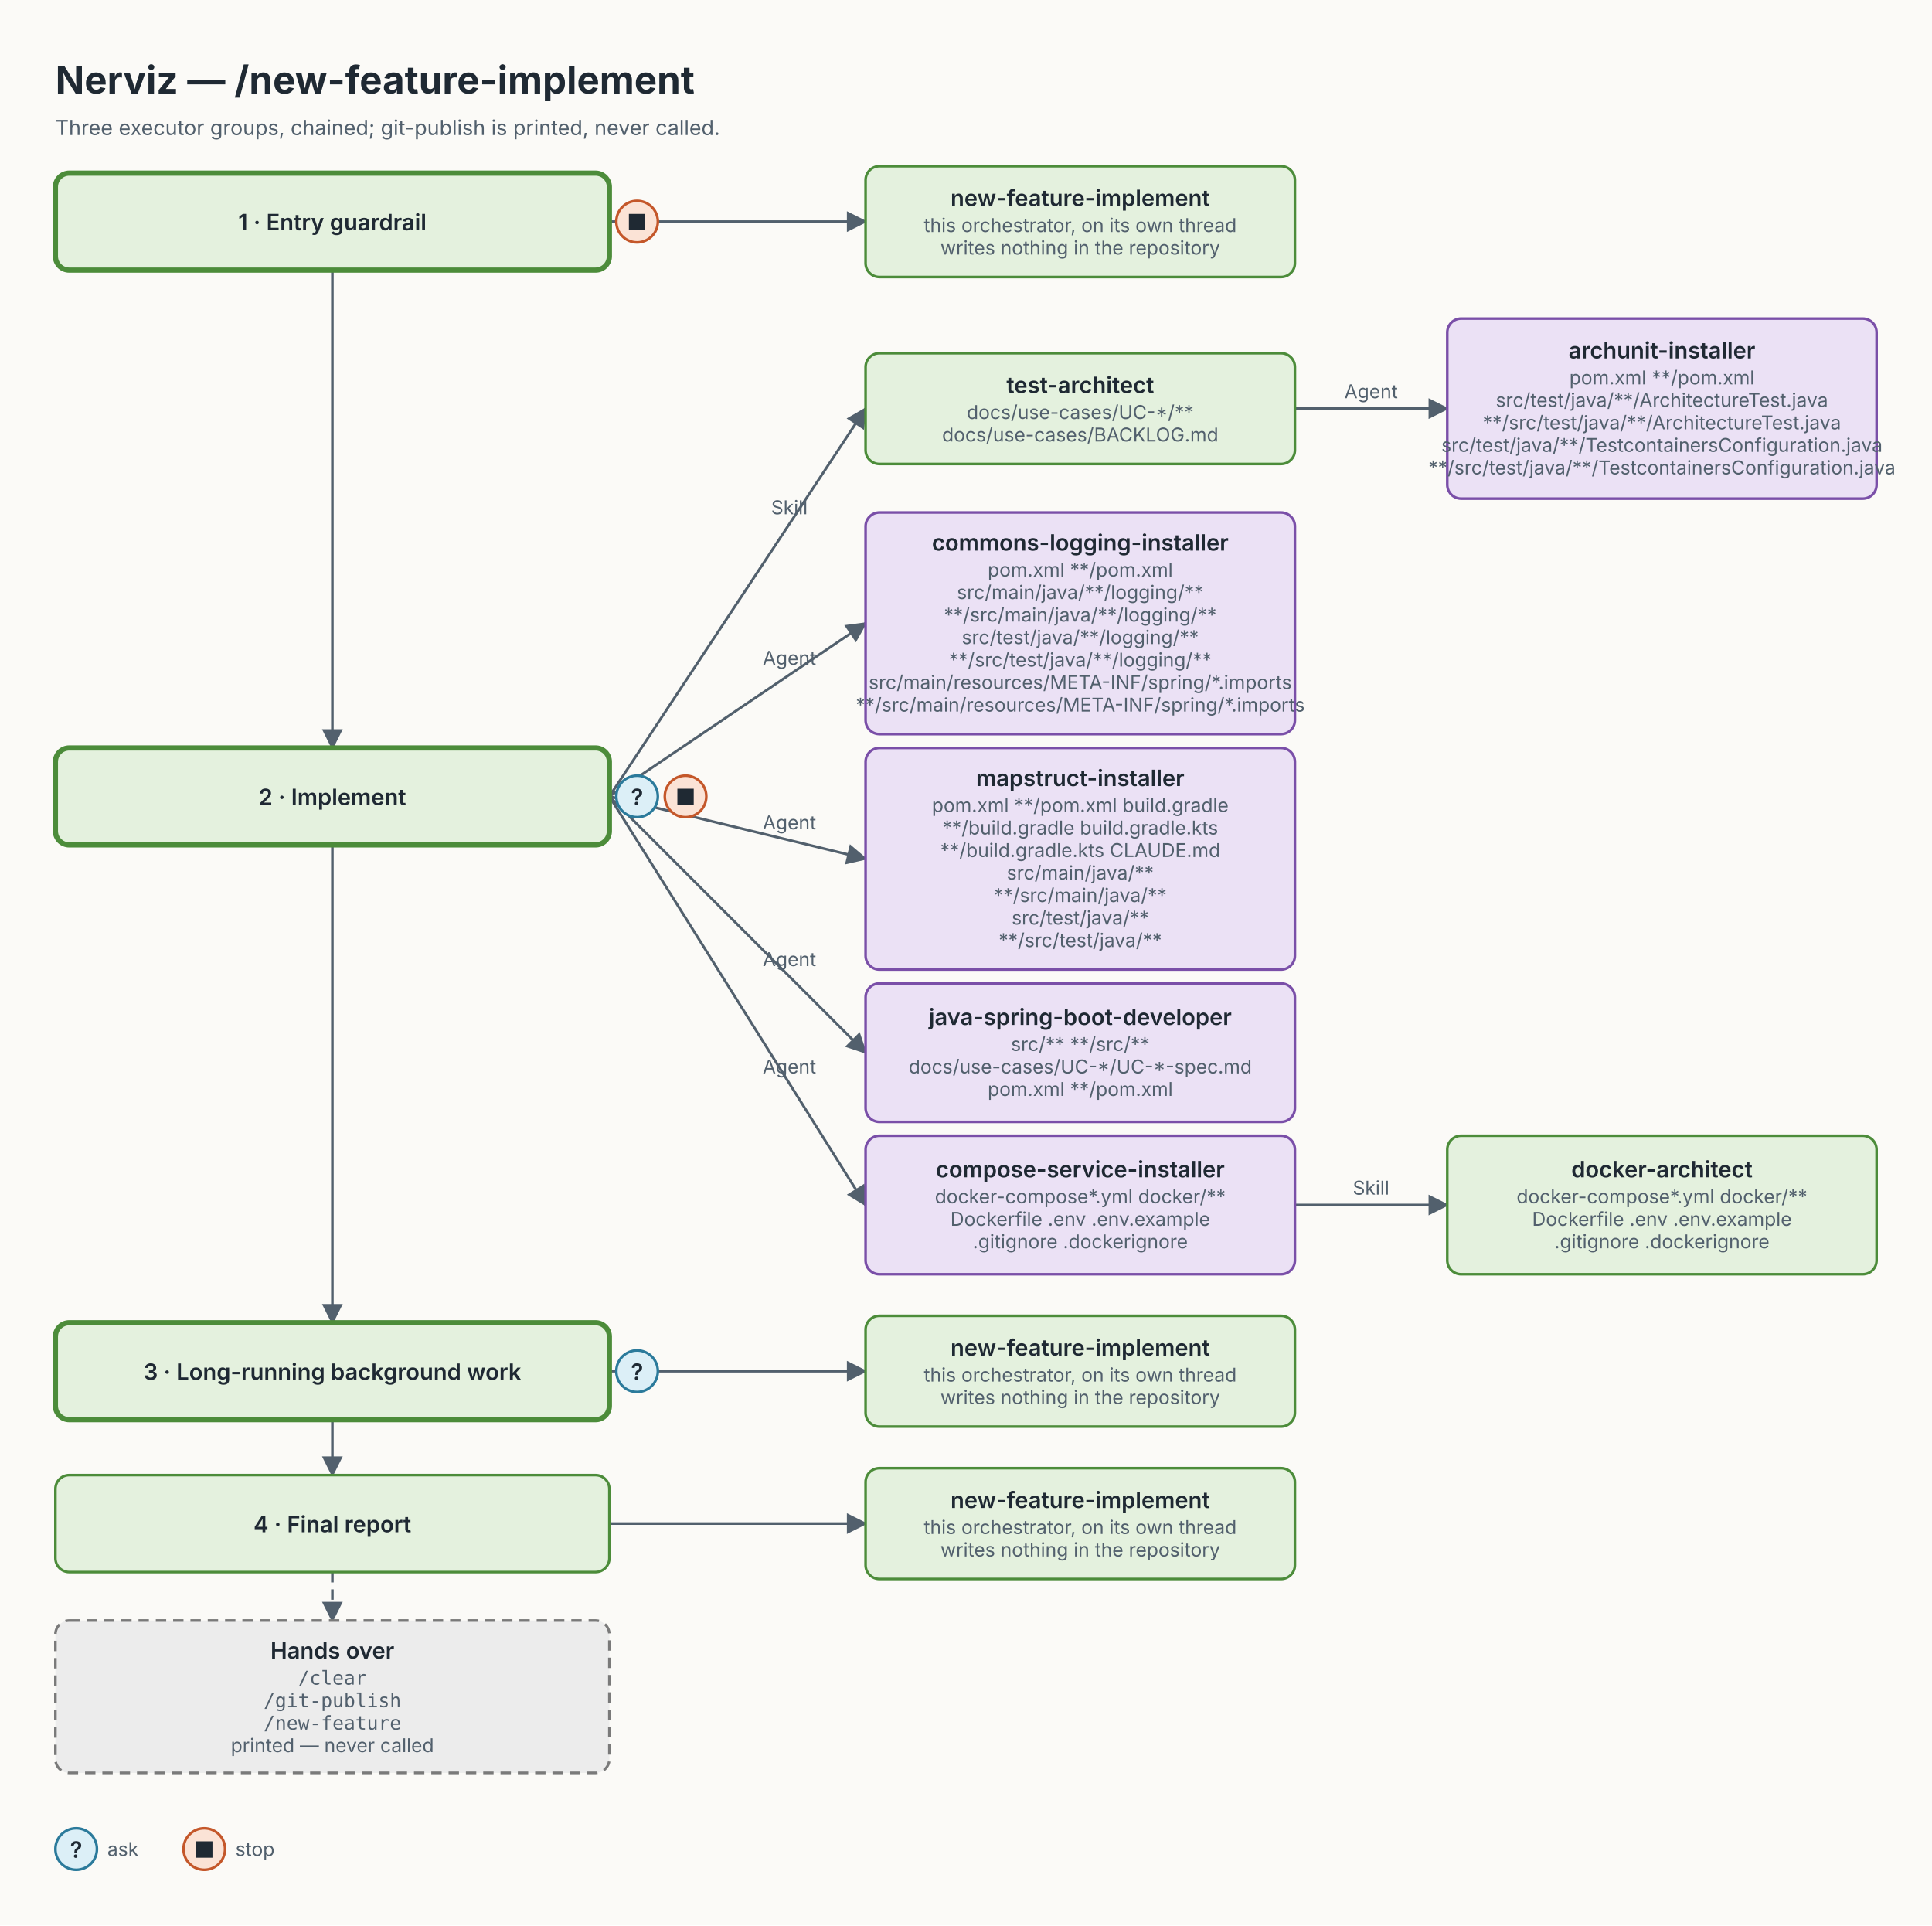
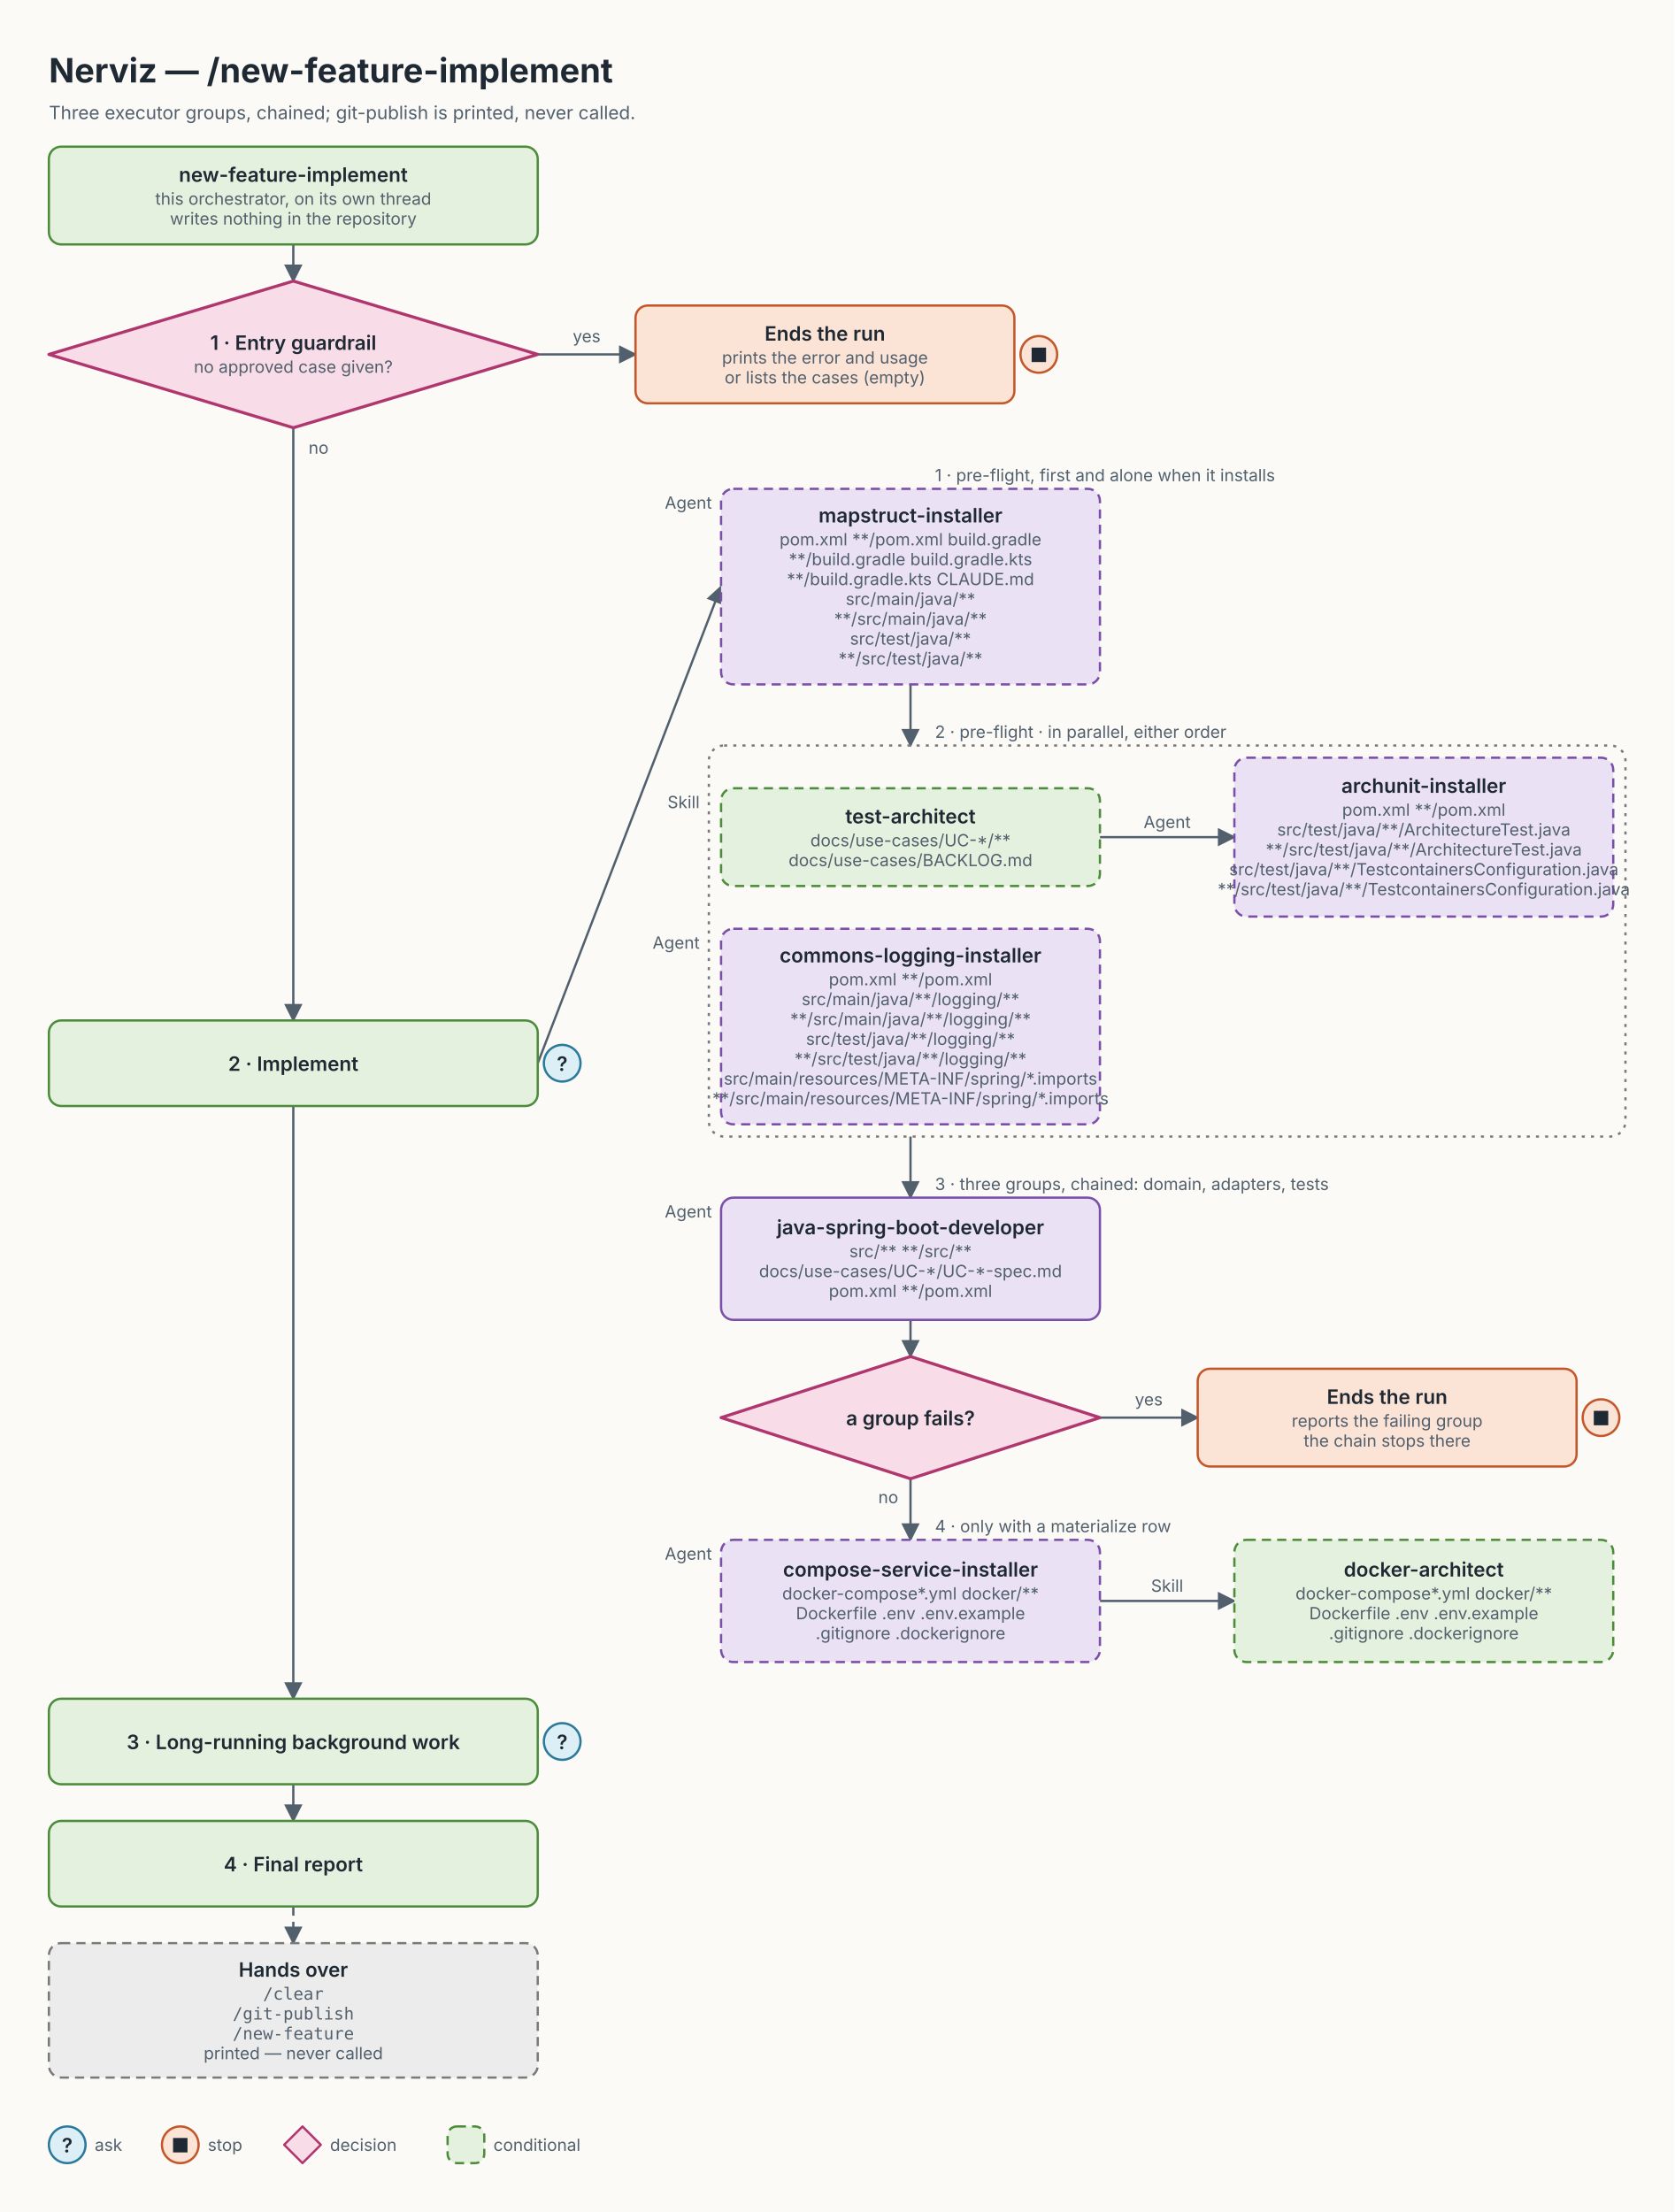
- <svg xmlns="http://www.w3.org/2000/svg" width="1116" height="1112" viewBox="0 0 1116 1112" font-family="Inter, system-ui, -apple-system, 'Segoe UI', Helvetica, Arial, sans-serif">
+ <svg xmlns="http://www.w3.org/2000/svg" width="1096" height="1448" viewBox="0 0 1096 1448" font-family="Inter, system-ui, -apple-system, 'Segoe UI', Helvetica, Arial, sans-serif">
  <defs>
-     <marker id="arrow" viewBox="0 0 10 10" refX="9" refY="5" markerWidth="8" markerHeight="8" orient="auto-start-reverse">
+     <marker id="arrow" viewBox="0 0 10 10" refX="9" refY="5" markerWidth="8" markerHeight="8" orient="auto">
      <path d="M0,0 L10,5 L0,10 z" fill="#52606D" />
    </marker>
  </defs>
  <style>
@keyframes show{from{opacity:0}to{opacity:1}}
.r{animation:show 0.5s ease both}
</style>
-   <rect width="1116" height="1112" fill="#FBFAF7" />
+   <rect width="1096" height="1448" fill="#FBFAF7" />
  <text x="32" y="54" font-size="22" font-weight="700" fill="#1F2933">Nerviz — /new-feature-implement</text>
  <text x="32" y="78" font-size="12" fill="#52606D">Three executor groups, chained; git-publish is printed, never called.</text>
-   <g id="edge-step_new-feature-implement_1_chip_step_new-feature-implement_1_0_0" class="r" style="animation-delay:0.00s">
-     <line x1="352" y1="128" x2="500" y2="128" stroke="#52606D" stroke-width="1.5" marker-end="url(#arrow)" />
-   </g>
-   <g id="edge-step_new-feature-implement_2_chip_step_new-feature-implement_2_0_0" class="r" style="animation-delay:0.70s">
-     <line x1="352" y1="460" x2="500" y2="236" stroke="#52606D" stroke-width="1.5" marker-end="url(#arrow)" />
-   </g>
-   <g id="edge-chip_step_new-feature-implement_2_0_0_chip_step_new-feature-implement_2_0_1" class="r" style="animation-delay:0.70s">
-     <line x1="748" y1="236" x2="836" y2="236" stroke="#52606D" stroke-width="1.5" marker-end="url(#arrow)" />
-   </g>
-   <g id="edge-step_new-feature-implement_2_chip_step_new-feature-implement_2_1_0" class="r" style="animation-delay:0.70s">
-     <line x1="352" y1="460" x2="500" y2="360" stroke="#52606D" stroke-width="1.5" marker-end="url(#arrow)" />
-   </g>
-   <g id="edge-step_new-feature-implement_2_chip_step_new-feature-implement_2_2_0" class="r" style="animation-delay:0.70s">
-     <line x1="352" y1="460" x2="500" y2="496" stroke="#52606D" stroke-width="1.5" marker-end="url(#arrow)" />
-   </g>
-   <g id="edge-step_new-feature-implement_2_chip_step_new-feature-implement_2_3_0" class="r" style="animation-delay:0.70s">
-     <line x1="352" y1="460" x2="500" y2="608" stroke="#52606D" stroke-width="1.5" marker-end="url(#arrow)" />
-   </g>
-   <g id="edge-step_new-feature-implement_2_chip_step_new-feature-implement_2_4_0" class="r" style="animation-delay:0.70s">
-     <line x1="352" y1="460" x2="500" y2="696" stroke="#52606D" stroke-width="1.5" marker-end="url(#arrow)" />
-   </g>
-   <g id="edge-chip_step_new-feature-implement_2_4_0_chip_step_new-feature-implement_2_4_1" class="r" style="animation-delay:0.70s">
-     <line x1="748" y1="696" x2="836" y2="696" stroke="#52606D" stroke-width="1.5" marker-end="url(#arrow)" />
-   </g>
-   <g id="edge-step_new-feature-implement_3_chip_step_new-feature-implement_3_0_0" class="r" style="animation-delay:1.40s">
-     <line x1="352" y1="792" x2="500" y2="792" stroke="#52606D" stroke-width="1.5" marker-end="url(#arrow)" />
-   </g>
-   <g id="edge-step_new-feature-implement_4_chip_step_new-feature-implement_4_0_0" class="r" style="animation-delay:2.10s">
-     <line x1="352" y1="880" x2="500" y2="880" stroke="#52606D" stroke-width="1.5" marker-end="url(#arrow)" />
-   </g>
-   <g id="edge-step_new-feature-implement_4_handoff_new-feature-implement" class="r" style="animation-delay:2.80s">
-     <line x1="192" y1="908" x2="192" y2="936" stroke="#52606D" stroke-width="1.5" stroke-dasharray="6 4" marker-end="url(#arrow)" />
-   </g>
-   <g id="edge-step_new-feature-implement_1_step_new-feature-implement_2">
-     <line x1="192" y1="156" x2="192" y2="432" stroke="#52606D" stroke-width="1.5" marker-end="url(#arrow)" />
-   </g>
-   <g id="edge-step_new-feature-implement_2_step_new-feature-implement_3">
-     <line x1="192" y1="488" x2="192" y2="764" stroke="#52606D" stroke-width="1.5" marker-end="url(#arrow)" />
-   </g>
-   <g id="edge-step_new-feature-implement_3_step_new-feature-implement_4">
-     <line x1="192" y1="820" x2="192" y2="852" stroke="#52606D" stroke-width="1.5" marker-end="url(#arrow)" />
+   <g id="edge-flow_root_new-feature-implement_step_new-feature-implement_1" class="r" style="animation-delay:0.00s">
+     <line x1="192" y1="160" x2="192" y2="184" stroke="#52606D" stroke-width="1.5" marker-end="url(#arrow)" />
+   </g>
+   <g id="edge-yes_step_new-feature-implement_1_0" class="r" style="animation-delay:0.35s">
+     <line x1="352" y1="232" x2="416" y2="232" stroke="#52606D" stroke-width="1.5" marker-end="url(#arrow)" />
+   </g>
+   <g id="edge-seg_chip_step_new-feature-implement_2_1_0_0_chip_step_new-feature-implement_2_1_0_1" class="r" style="animation-delay:1.45s">
+     <line x1="720" y1="548" x2="808" y2="548" stroke="#52606D" stroke-width="1.5" marker-end="url(#arrow)" />
+   </g>
+   <g id="edge-phase_step_new-feature-implement_2_1" class="r" style="animation-delay:1.20s">
+     <line x1="596" y1="448" x2="596" y2="488" stroke="#52606D" stroke-width="1.5" marker-end="url(#arrow)" />
+   </g>
+   <g id="edge-phase_step_new-feature-implement_2_2" class="r" style="animation-delay:1.70s">
+     <line x1="596" y1="744" x2="596" y2="784" stroke="#52606D" stroke-width="1.5" marker-end="url(#arrow)" />
+   </g>
+   <g id="edge-phase_step_new-feature-implement_2_v0" class="r" style="animation-delay:2.20s">
+     <line x1="596" y1="864" x2="596" y2="888" stroke="#52606D" stroke-width="1.5" marker-end="url(#arrow)" />
+   </g>
+   <g id="edge-yes_step_new-feature-implement_2_0" class="r" style="animation-delay:2.55s">
+     <line x1="720" y1="928" x2="784" y2="928" stroke="#52606D" stroke-width="1.5" marker-end="url(#arrow)" />
+   </g>
+   <g id="edge-seg_chip_step_new-feature-implement_2_3_0_0_chip_step_new-feature-implement_2_3_0_1" class="r" style="animation-delay:2.95s">
+     <line x1="720" y1="1048" x2="808" y2="1048" stroke="#52606D" stroke-width="1.5" marker-end="url(#arrow)" />
+   </g>
+   <g id="edge-phase_step_new-feature-implement_2_3" class="r" style="animation-delay:2.70s">
+     <line x1="596" y1="968" x2="596" y2="1008" stroke="#52606D" stroke-width="1.5" marker-end="url(#arrow)" />
+   </g>
+   <g id="edge-entry_step_new-feature-implement_2" class="r" style="animation-delay:0.70s">
+     <line x1="352" y1="696" x2="472" y2="384" stroke="#52606D" stroke-width="1.5" marker-end="url(#arrow)" />
+   </g>
+   <g id="edge-flow_step_new-feature-implement_1_step_new-feature-implement_2" class="r" style="animation-delay:0.70s">
+     <line x1="192" y1="280" x2="192" y2="668" stroke="#52606D" stroke-width="1.5" marker-end="url(#arrow)" />
+   </g>
+   <g id="edge-flow_step_new-feature-implement_2_step_new-feature-implement_3" class="r" style="animation-delay:3.40s">
+     <line x1="192" y1="724" x2="192" y2="1112" stroke="#52606D" stroke-width="1.5" marker-end="url(#arrow)" />
+   </g>
+   <g id="edge-flow_step_new-feature-implement_3_step_new-feature-implement_4" class="r" style="animation-delay:4.10s">
+     <line x1="192" y1="1168" x2="192" y2="1192" stroke="#52606D" stroke-width="1.5" marker-end="url(#arrow)" />
+   </g>
+   <g id="edge-flow_step_new-feature-implement_4_handoff_new-feature-implement" class="r" style="animation-delay:4.80s">
+     <line x1="192" y1="1248" x2="192" y2="1272" stroke="#52606D" stroke-width="1.5" stroke-dasharray="6 4" marker-end="url(#arrow)" />
+   </g>
+   <g id="root_new-feature-implement">
+     <rect x="32" y="96" width="320" height="64" rx="8" fill="#E4F1DE" stroke="#4C8C3A" stroke-width="1.5" />
+     <text x="192" y="119" font-size="13" font-weight="600" text-anchor="middle" fill="#1F2933">new-feature-implement</text>
+     <text x="192" y="134" font-size="11" text-anchor="middle" fill="#52606D">this orchestrator, on its own thread</text>
+     <text x="192" y="147" font-size="11" text-anchor="middle" fill="#52606D">writes nothing in the repository</text>
  </g>
  <g id="step_new-feature-implement_1" class="r" style="animation-delay:0.00s">
-     <rect x="32" y="100" width="320" height="56" rx="8" fill="#E4F1DE" stroke="#4C8C3A" stroke-width="3" />
-     <text x="192" y="133" font-size="13" font-weight="600" text-anchor="middle" fill="#1F2933">1 · Entry guardrail</text>
-   </g>
-   <g id="chip_step_new-feature-implement_1_0_0" class="r" style="animation-delay:0.00s">
-     <rect x="500" y="96" width="248" height="64" rx="8" fill="#E4F1DE" stroke="#4C8C3A" stroke-width="1.5" />
-     <text x="624" y="119" font-size="13" font-weight="600" text-anchor="middle" fill="#1F2933">new-feature-implement</text>
-     <text x="624" y="134" font-size="11" text-anchor="middle" fill="#52606D">this orchestrator, on its own thread</text>
-     <text x="624" y="147" font-size="11" text-anchor="middle" fill="#52606D">writes nothing in the repository</text>
-   </g>
-   <g id="badge_step_new-feature-implement_1_0" class="r" style="animation-delay:0.00s">
-     <rect x="356" y="116" width="24" height="24" rx="12" fill="#FBE3D6" stroke="#C4572A" stroke-width="1.5" />
-     <text x="368" y="133" font-size="13" font-weight="600" text-anchor="middle" fill="#1F2933">■</text>
+     <polygon points="192,184 352,232 192,280 32,232" fill="#F8DCE8" stroke="#B0366E" stroke-width="2" stroke-linejoin="round" />
+     <text x="192" y="229" font-size="13" font-weight="600" text-anchor="middle" fill="#1F2933">1 · Entry guardrail</text>
+     <text x="192" y="244" font-size="11" text-anchor="middle" fill="#52606D">no approved case given?</text>
+   </g>
+   <g id="term_step_new-feature-implement_1_0" class="r" style="animation-delay:0.35s">
+     <rect x="416" y="200" width="248" height="64" rx="8" fill="#FBE3D6" stroke="#C4572A" stroke-width="1.5" />
+     <text x="540" y="223" font-size="13" font-weight="600" text-anchor="middle" fill="#1F2933">Ends the run</text>
+     <text x="540" y="238" font-size="11" text-anchor="middle" fill="#52606D">prints the error and usage</text>
+     <text x="540" y="251" font-size="11" text-anchor="middle" fill="#52606D">or lists the cases (empty)</text>
+   </g>
+   <g id="tbadge_step_new-feature-implement_1_0" class="r" style="animation-delay:0.35s">
+     <rect x="668" y="220" width="24" height="24" rx="12" fill="#FBE3D6" stroke="#C4572A" stroke-width="1.5" />
+     <text x="680" y="237" font-size="13" font-weight="600" text-anchor="middle" fill="#1F2933">■</text>
  </g>
  <g id="step_new-feature-implement_2" class="r" style="animation-delay:0.70s">
-     <rect x="32" y="432" width="320" height="56" rx="8" fill="#E4F1DE" stroke="#4C8C3A" stroke-width="3" />
-     <text x="192" y="465" font-size="13" font-weight="600" text-anchor="middle" fill="#1F2933">2 · Implement</text>
-   </g>
-   <g id="chip_step_new-feature-implement_2_0_0" class="r" style="animation-delay:0.70s">
-     <rect x="500" y="204" width="248" height="64" rx="8" fill="#E4F1DE" stroke="#4C8C3A" stroke-width="1.5" />
-     <text x="624" y="227" font-size="13" font-weight="600" text-anchor="middle" fill="#1F2933">test-architect</text>
-     <text x="624" y="242" font-size="11" text-anchor="middle" fill="#52606D">docs/use-cases/UC-*/**</text>
-     <text x="624" y="255" font-size="11" text-anchor="middle" fill="#52606D">docs/use-cases/BACKLOG.md</text>
-   </g>
-   <g id="chip_step_new-feature-implement_2_0_1" class="r" style="animation-delay:0.70s">
-     <rect x="836" y="184" width="248" height="104" rx="8" fill="#EBE1F5" stroke="#7A4FA8" stroke-width="1.5" />
-     <text x="960" y="207" font-size="13" font-weight="600" text-anchor="middle" fill="#1F2933">archunit-installer</text>
-     <text x="960" y="222" font-size="11" text-anchor="middle" fill="#52606D">pom.xml **/pom.xml</text>
-     <text x="960" y="235" font-size="11" text-anchor="middle" fill="#52606D">src/test/java/**/ArchitectureTest.java</text>
-     <text x="960" y="248" font-size="11" text-anchor="middle" fill="#52606D">**/src/test/java/**/ArchitectureTest.java</text>
-     <text x="960" y="261" font-size="11" text-anchor="middle" fill="#52606D">src/test/java/**/TestcontainersConfiguration.java</text>
-     <text x="960" y="274" font-size="11" text-anchor="middle" fill="#52606D">**/src/test/java/**/TestcontainersConfiguration.java</text>
-   </g>
-   <g id="chip_step_new-feature-implement_2_1_0" class="r" style="animation-delay:0.70s">
-     <rect x="500" y="296" width="248" height="128" rx="8" fill="#EBE1F5" stroke="#7A4FA8" stroke-width="1.5" />
-     <text x="624" y="318" font-size="13" font-weight="600" text-anchor="middle" fill="#1F2933">commons-logging-installer</text>
-     <text x="624" y="333" font-size="11" text-anchor="middle" fill="#52606D">pom.xml **/pom.xml</text>
-     <text x="624" y="346" font-size="11" text-anchor="middle" fill="#52606D">src/main/java/**/logging/**</text>
-     <text x="624" y="359" font-size="11" text-anchor="middle" fill="#52606D">**/src/main/java/**/logging/**</text>
-     <text x="624" y="372" font-size="11" text-anchor="middle" fill="#52606D">src/test/java/**/logging/**</text>
-     <text x="624" y="385" font-size="11" text-anchor="middle" fill="#52606D">**/src/test/java/**/logging/**</text>
-     <text x="624" y="398" font-size="11" text-anchor="middle" fill="#52606D">src/main/resources/META-INF/spring/*.imports</text>
-     <text x="624" y="411" font-size="11" text-anchor="middle" fill="#52606D">**/src/main/resources/META-INF/spring/*.imports</text>
-   </g>
-   <g id="chip_step_new-feature-implement_2_2_0" class="r" style="animation-delay:0.70s">
-     <rect x="500" y="432" width="248" height="128" rx="8" fill="#EBE1F5" stroke="#7A4FA8" stroke-width="1.5" />
-     <text x="624" y="454" font-size="13" font-weight="600" text-anchor="middle" fill="#1F2933">mapstruct-installer</text>
-     <text x="624" y="469" font-size="11" text-anchor="middle" fill="#52606D">pom.xml **/pom.xml build.gradle</text>
-     <text x="624" y="482" font-size="11" text-anchor="middle" fill="#52606D">**/build.gradle build.gradle.kts</text>
-     <text x="624" y="495" font-size="11" text-anchor="middle" fill="#52606D">**/build.gradle.kts CLAUDE.md</text>
-     <text x="624" y="508" font-size="11" text-anchor="middle" fill="#52606D">src/main/java/**</text>
-     <text x="624" y="521" font-size="11" text-anchor="middle" fill="#52606D">**/src/main/java/**</text>
-     <text x="624" y="534" font-size="11" text-anchor="middle" fill="#52606D">src/test/java/**</text>
-     <text x="624" y="547" font-size="11" text-anchor="middle" fill="#52606D">**/src/test/java/**</text>
-   </g>
-   <g id="chip_step_new-feature-implement_2_3_0" class="r" style="animation-delay:0.70s">
-     <rect x="500" y="568" width="248" height="80" rx="8" fill="#EBE1F5" stroke="#7A4FA8" stroke-width="1.5" />
-     <text x="624" y="592" font-size="13" font-weight="600" text-anchor="middle" fill="#1F2933">java-spring-boot-developer</text>
-     <text x="624" y="607" font-size="11" text-anchor="middle" fill="#52606D">src/** **/src/**</text>
-     <text x="624" y="620" font-size="11" text-anchor="middle" fill="#52606D">docs/use-cases/UC-*/UC-*-spec.md</text>
-     <text x="624" y="633" font-size="11" text-anchor="middle" fill="#52606D">pom.xml **/pom.xml</text>
-   </g>
-   <g id="chip_step_new-feature-implement_2_4_0" class="r" style="animation-delay:0.70s">
-     <rect x="500" y="656" width="248" height="80" rx="8" fill="#EBE1F5" stroke="#7A4FA8" stroke-width="1.5" />
-     <text x="624" y="680" font-size="13" font-weight="600" text-anchor="middle" fill="#1F2933">compose-service-installer</text>
-     <text x="624" y="695" font-size="11" text-anchor="middle" fill="#52606D">docker-compose*.yml docker/**</text>
-     <text x="624" y="708" font-size="11" text-anchor="middle" fill="#52606D">Dockerfile .env .env.example</text>
-     <text x="624" y="721" font-size="11" text-anchor="middle" fill="#52606D">.gitignore .dockerignore</text>
-   </g>
-   <g id="chip_step_new-feature-implement_2_4_1" class="r" style="animation-delay:0.70s">
-     <rect x="836" y="656" width="248" height="80" rx="8" fill="#E4F1DE" stroke="#4C8C3A" stroke-width="1.5" />
-     <text x="960" y="680" font-size="13" font-weight="600" text-anchor="middle" fill="#1F2933">docker-architect</text>
-     <text x="960" y="695" font-size="11" text-anchor="middle" fill="#52606D">docker-compose*.yml docker/**</text>
-     <text x="960" y="708" font-size="11" text-anchor="middle" fill="#52606D">Dockerfile .env .env.example</text>
-     <text x="960" y="721" font-size="11" text-anchor="middle" fill="#52606D">.gitignore .dockerignore</text>
+     <rect x="32" y="668" width="320" height="56" rx="8" fill="#E4F1DE" stroke="#4C8C3A" stroke-width="1.5" />
+     <text x="192" y="701" font-size="13" font-weight="600" text-anchor="middle" fill="#1F2933">2 · Implement</text>
+   </g>
+   <g id="chip_step_new-feature-implement_2_0_0_0" class="r" style="animation-delay:0.70s">
+     <rect x="472" y="320" width="248" height="128" rx="8" fill="#EBE1F5" stroke="#7A4FA8" stroke-width="1.5" stroke-dasharray="6 4" />
+     <text x="596" y="342" font-size="13" font-weight="600" text-anchor="middle" fill="#1F2933">mapstruct-installer</text>
+     <text x="596" y="357" font-size="11" text-anchor="middle" fill="#52606D">pom.xml **/pom.xml build.gradle</text>
+     <text x="596" y="370" font-size="11" text-anchor="middle" fill="#52606D">**/build.gradle build.gradle.kts</text>
+     <text x="596" y="383" font-size="11" text-anchor="middle" fill="#52606D">**/build.gradle.kts CLAUDE.md</text>
+     <text x="596" y="396" font-size="11" text-anchor="middle" fill="#52606D">src/main/java/**</text>
+     <text x="596" y="409" font-size="11" text-anchor="middle" fill="#52606D">**/src/main/java/**</text>
+     <text x="596" y="422" font-size="11" text-anchor="middle" fill="#52606D">src/test/java/**</text>
+     <text x="596" y="435" font-size="11" text-anchor="middle" fill="#52606D">**/src/test/java/**</text>
+   </g>
+   <g id="frame_step_new-feature-implement_2_1" class="r" style="animation-delay:1.20s">
+     <rect x="464" y="488" width="600" height="256" rx="10" fill="none" stroke="#7A7A7A" stroke-width="1.5" stroke-dasharray="2 4" />
+   </g>
+   <g id="chip_step_new-feature-implement_2_1_0_0" class="r" style="animation-delay:1.20s">
+     <rect x="472" y="516" width="248" height="64" rx="8" fill="#E4F1DE" stroke="#4C8C3A" stroke-width="1.5" stroke-dasharray="6 4" />
+     <text x="596" y="539" font-size="13" font-weight="600" text-anchor="middle" fill="#1F2933">test-architect</text>
+     <text x="596" y="554" font-size="11" text-anchor="middle" fill="#52606D">docs/use-cases/UC-*/**</text>
+     <text x="596" y="567" font-size="11" text-anchor="middle" fill="#52606D">docs/use-cases/BACKLOG.md</text>
+   </g>
+   <g id="chip_step_new-feature-implement_2_1_0_1" class="r" style="animation-delay:1.45s">
+     <rect x="808" y="496" width="248" height="104" rx="8" fill="#EBE1F5" stroke="#7A4FA8" stroke-width="1.5" stroke-dasharray="6 4" />
+     <text x="932" y="519" font-size="13" font-weight="600" text-anchor="middle" fill="#1F2933">archunit-installer</text>
+     <text x="932" y="534" font-size="11" text-anchor="middle" fill="#52606D">pom.xml **/pom.xml</text>
+     <text x="932" y="547" font-size="11" text-anchor="middle" fill="#52606D">src/test/java/**/ArchitectureTest.java</text>
+     <text x="932" y="560" font-size="11" text-anchor="middle" fill="#52606D">**/src/test/java/**/ArchitectureTest.java</text>
+     <text x="932" y="573" font-size="11" text-anchor="middle" fill="#52606D">src/test/java/**/TestcontainersConfiguration.java</text>
+     <text x="932" y="586" font-size="11" text-anchor="middle" fill="#52606D">**/src/test/java/**/TestcontainersConfiguration.java</text>
+   </g>
+   <g id="chip_step_new-feature-implement_2_1_1_0" class="r" style="animation-delay:1.20s">
+     <rect x="472" y="608" width="248" height="128" rx="8" fill="#EBE1F5" stroke="#7A4FA8" stroke-width="1.5" stroke-dasharray="6 4" />
+     <text x="596" y="630" font-size="13" font-weight="600" text-anchor="middle" fill="#1F2933">commons-logging-installer</text>
+     <text x="596" y="645" font-size="11" text-anchor="middle" fill="#52606D">pom.xml **/pom.xml</text>
+     <text x="596" y="658" font-size="11" text-anchor="middle" fill="#52606D">src/main/java/**/logging/**</text>
+     <text x="596" y="671" font-size="11" text-anchor="middle" fill="#52606D">**/src/main/java/**/logging/**</text>
+     <text x="596" y="684" font-size="11" text-anchor="middle" fill="#52606D">src/test/java/**/logging/**</text>
+     <text x="596" y="697" font-size="11" text-anchor="middle" fill="#52606D">**/src/test/java/**/logging/**</text>
+     <text x="596" y="710" font-size="11" text-anchor="middle" fill="#52606D">src/main/resources/META-INF/spring/*.imports</text>
+     <text x="596" y="723" font-size="11" text-anchor="middle" fill="#52606D">**/src/main/resources/META-INF/spring/*.imports</text>
+   </g>
+   <g id="chip_step_new-feature-implement_2_2_0_0" class="r" style="animation-delay:1.70s">
+     <rect x="472" y="784" width="248" height="80" rx="8" fill="#EBE1F5" stroke="#7A4FA8" stroke-width="1.5" />
+     <text x="596" y="808" font-size="13" font-weight="600" text-anchor="middle" fill="#1F2933">java-spring-boot-developer</text>
+     <text x="596" y="823" font-size="11" text-anchor="middle" fill="#52606D">src/** **/src/**</text>
+     <text x="596" y="836" font-size="11" text-anchor="middle" fill="#52606D">docs/use-cases/UC-*/UC-*-spec.md</text>
+     <text x="596" y="849" font-size="11" text-anchor="middle" fill="#52606D">pom.xml **/pom.xml</text>
+   </g>
+   <g id="verdict_step_new-feature-implement_2_0" class="r" style="animation-delay:2.20s">
+     <polygon points="596,888 720,928 596,968 472,928" fill="#F8DCE8" stroke="#B0366E" stroke-width="2" stroke-linejoin="round" />
+     <text x="596" y="933" font-size="13" font-weight="600" text-anchor="middle" fill="#1F2933">a group fails?</text>
+   </g>
+   <g id="term_step_new-feature-implement_2_0" class="r" style="animation-delay:2.55s">
+     <rect x="784" y="896" width="248" height="64" rx="8" fill="#FBE3D6" stroke="#C4572A" stroke-width="1.5" />
+     <text x="908" y="919" font-size="13" font-weight="600" text-anchor="middle" fill="#1F2933">Ends the run</text>
+     <text x="908" y="934" font-size="11" text-anchor="middle" fill="#52606D">reports the failing group</text>
+     <text x="908" y="947" font-size="11" text-anchor="middle" fill="#52606D">the chain stops there</text>
+   </g>
+   <g id="tbadge_step_new-feature-implement_2_0" class="r" style="animation-delay:2.55s">
+     <rect x="1036" y="916" width="24" height="24" rx="12" fill="#FBE3D6" stroke="#C4572A" stroke-width="1.5" />
+     <text x="1048" y="933" font-size="13" font-weight="600" text-anchor="middle" fill="#1F2933">■</text>
+   </g>
+   <g id="chip_step_new-feature-implement_2_3_0_0" class="r" style="animation-delay:2.70s">
+     <rect x="472" y="1008" width="248" height="80" rx="8" fill="#EBE1F5" stroke="#7A4FA8" stroke-width="1.5" stroke-dasharray="6 4" />
+     <text x="596" y="1032" font-size="13" font-weight="600" text-anchor="middle" fill="#1F2933">compose-service-installer</text>
+     <text x="596" y="1047" font-size="11" text-anchor="middle" fill="#52606D">docker-compose*.yml docker/**</text>
+     <text x="596" y="1060" font-size="11" text-anchor="middle" fill="#52606D">Dockerfile .env .env.example</text>
+     <text x="596" y="1073" font-size="11" text-anchor="middle" fill="#52606D">.gitignore .dockerignore</text>
+   </g>
+   <g id="chip_step_new-feature-implement_2_3_0_1" class="r" style="animation-delay:2.95s">
+     <rect x="808" y="1008" width="248" height="80" rx="8" fill="#E4F1DE" stroke="#4C8C3A" stroke-width="1.5" stroke-dasharray="6 4" />
+     <text x="932" y="1032" font-size="13" font-weight="600" text-anchor="middle" fill="#1F2933">docker-architect</text>
+     <text x="932" y="1047" font-size="11" text-anchor="middle" fill="#52606D">docker-compose*.yml docker/**</text>
+     <text x="932" y="1060" font-size="11" text-anchor="middle" fill="#52606D">Dockerfile .env .env.example</text>
+     <text x="932" y="1073" font-size="11" text-anchor="middle" fill="#52606D">.gitignore .dockerignore</text>
  </g>
  <g id="badge_step_new-feature-implement_2_0" class="r" style="animation-delay:0.70s">
-     <rect x="356" y="448" width="24" height="24" rx="12" fill="#DCEFF7" stroke="#2B7A9B" stroke-width="1.5" />
-     <text x="368" y="465" font-size="13" font-weight="600" text-anchor="middle" fill="#1F2933">?</text>
-   </g>
-   <g id="badge_step_new-feature-implement_2_1" class="r" style="animation-delay:0.70s">
-     <rect x="384" y="448" width="24" height="24" rx="12" fill="#FBE3D6" stroke="#C4572A" stroke-width="1.5" />
-     <text x="396" y="465" font-size="13" font-weight="600" text-anchor="middle" fill="#1F2933">■</text>
-   </g>
-   <g id="step_new-feature-implement_3" class="r" style="animation-delay:1.40s">
-     <rect x="32" y="764" width="320" height="56" rx="8" fill="#E4F1DE" stroke="#4C8C3A" stroke-width="3" />
-     <text x="192" y="797" font-size="13" font-weight="600" text-anchor="middle" fill="#1F2933">3 · Long-running background work</text>
-   </g>
-   <g id="chip_step_new-feature-implement_3_0_0" class="r" style="animation-delay:1.40s">
-     <rect x="500" y="760" width="248" height="64" rx="8" fill="#E4F1DE" stroke="#4C8C3A" stroke-width="1.5" />
-     <text x="624" y="783" font-size="13" font-weight="600" text-anchor="middle" fill="#1F2933">new-feature-implement</text>
-     <text x="624" y="798" font-size="11" text-anchor="middle" fill="#52606D">this orchestrator, on its own thread</text>
-     <text x="624" y="811" font-size="11" text-anchor="middle" fill="#52606D">writes nothing in the repository</text>
-   </g>
-   <g id="badge_step_new-feature-implement_3_0" class="r" style="animation-delay:1.40s">
-     <rect x="356" y="780" width="24" height="24" rx="12" fill="#DCEFF7" stroke="#2B7A9B" stroke-width="1.5" />
-     <text x="368" y="797" font-size="13" font-weight="600" text-anchor="middle" fill="#1F2933">?</text>
-   </g>
-   <g id="step_new-feature-implement_4" class="r" style="animation-delay:2.10s">
-     <rect x="32" y="852" width="320" height="56" rx="8" fill="#E4F1DE" stroke="#4C8C3A" stroke-width="1.5" />
-     <text x="192" y="885" font-size="13" font-weight="600" text-anchor="middle" fill="#1F2933">4 · Final report</text>
-   </g>
-   <g id="chip_step_new-feature-implement_4_0_0" class="r" style="animation-delay:2.10s">
-     <rect x="500" y="848" width="248" height="64" rx="8" fill="#E4F1DE" stroke="#4C8C3A" stroke-width="1.5" />
-     <text x="624" y="871" font-size="13" font-weight="600" text-anchor="middle" fill="#1F2933">new-feature-implement</text>
-     <text x="624" y="886" font-size="11" text-anchor="middle" fill="#52606D">this orchestrator, on its own thread</text>
-     <text x="624" y="899" font-size="11" text-anchor="middle" fill="#52606D">writes nothing in the repository</text>
-   </g>
-   <g id="handoff_new-feature-implement" class="r" style="animation-delay:2.80s">
-     <rect x="32" y="936" width="320" height="88" rx="8" fill="#ECECEC" stroke="#7A7A7A" stroke-width="1.5" stroke-dasharray="6 4" />
-     <text x="192" y="958" font-size="13" font-weight="600" text-anchor="middle" fill="#1F2933">Hands over</text>
-     <text x="192" y="973" font-size="11" text-anchor="middle" font-family="ui-monospace, 'SF Mono', Menlo, Consolas, monospace" fill="#52606D">/clear</text>
-     <text x="192" y="986" font-size="11" text-anchor="middle" font-family="ui-monospace, 'SF Mono', Menlo, Consolas, monospace" fill="#52606D">/git-publish</text>
-     <text x="192" y="999" font-size="11" text-anchor="middle" font-family="ui-monospace, 'SF Mono', Menlo, Consolas, monospace" fill="#52606D">/new-feature</text>
-     <text x="192" y="1012" font-size="11" text-anchor="middle" fill="#52606D">printed — never called</text>
+     <rect x="356" y="684" width="24" height="24" rx="12" fill="#DCEFF7" stroke="#2B7A9B" stroke-width="1.5" />
+     <text x="368" y="701" font-size="13" font-weight="600" text-anchor="middle" fill="#1F2933">?</text>
+   </g>
+   <g id="step_new-feature-implement_3" class="r" style="animation-delay:3.40s">
+     <rect x="32" y="1112" width="320" height="56" rx="8" fill="#E4F1DE" stroke="#4C8C3A" stroke-width="1.5" />
+     <text x="192" y="1145" font-size="13" font-weight="600" text-anchor="middle" fill="#1F2933">3 · Long-running background work</text>
+   </g>
+   <g id="badge_step_new-feature-implement_3_0" class="r" style="animation-delay:3.40s">
+     <rect x="356" y="1128" width="24" height="24" rx="12" fill="#DCEFF7" stroke="#2B7A9B" stroke-width="1.5" />
+     <text x="368" y="1145" font-size="13" font-weight="600" text-anchor="middle" fill="#1F2933">?</text>
+   </g>
+   <g id="step_new-feature-implement_4" class="r" style="animation-delay:4.10s">
+     <rect x="32" y="1192" width="320" height="56" rx="8" fill="#E4F1DE" stroke="#4C8C3A" stroke-width="1.5" />
+     <text x="192" y="1225" font-size="13" font-weight="600" text-anchor="middle" fill="#1F2933">4 · Final report</text>
+   </g>
+   <g id="handoff_new-feature-implement" class="r" style="animation-delay:4.80s">
+     <rect x="32" y="1272" width="320" height="88" rx="8" fill="#ECECEC" stroke="#7A7A7A" stroke-width="1.5" stroke-dasharray="6 4" />
+     <text x="192" y="1294" font-size="13" font-weight="600" text-anchor="middle" fill="#1F2933">Hands over</text>
+     <text x="192" y="1309" font-size="11" text-anchor="middle" font-family="ui-monospace, 'SF Mono', Menlo, Consolas, monospace" fill="#52606D">/clear</text>
+     <text x="192" y="1322" font-size="11" text-anchor="middle" font-family="ui-monospace, 'SF Mono', Menlo, Consolas, monospace" fill="#52606D">/git-publish</text>
+     <text x="192" y="1335" font-size="11" text-anchor="middle" font-family="ui-monospace, 'SF Mono', Menlo, Consolas, monospace" fill="#52606D">/new-feature</text>
+     <text x="192" y="1348" font-size="11" text-anchor="middle" fill="#52606D">printed — never called</text>
  </g>
  <g id="legend_ask">
-     <rect x="32" y="1056" width="24" height="24" rx="12" fill="#DCEFF7" stroke="#2B7A9B" stroke-width="1.5" />
-     <text x="44" y="1073" font-size="13" font-weight="600" text-anchor="middle" fill="#1F2933">?</text>
+     <rect x="32" y="1392" width="24" height="24" rx="12" fill="#DCEFF7" stroke="#2B7A9B" stroke-width="1.5" />
+     <text x="44" y="1409" font-size="13" font-weight="600" text-anchor="middle" fill="#1F2933">?</text>
  </g>
  <g id="legend_stop">
-     <rect x="106" y="1056" width="24" height="24" rx="12" fill="#FBE3D6" stroke="#C4572A" stroke-width="1.5" />
-     <text x="118" y="1073" font-size="13" font-weight="600" text-anchor="middle" fill="#1F2933">■</text>
-   </g>
-   <g id="tool_chip_step_new-feature-implement_2_0_0" class="r" style="animation-delay:0.70s">
-     <text x="456" y="297" font-size="11" text-anchor="middle" fill="#52606D">Skill</text>
-   </g>
-   <g id="tool_chip_step_new-feature-implement_2_0_1" class="r" style="animation-delay:0.70s">
-     <text x="792" y="230" font-size="11" text-anchor="middle" fill="#52606D">Agent</text>
-   </g>
-   <g id="tool_chip_step_new-feature-implement_2_1_0" class="r" style="animation-delay:0.70s">
-     <text x="456" y="384" font-size="11" text-anchor="middle" fill="#52606D">Agent</text>
-   </g>
-   <g id="tool_chip_step_new-feature-implement_2_2_0" class="r" style="animation-delay:0.70s">
-     <text x="456" y="479" font-size="11" text-anchor="middle" fill="#52606D">Agent</text>
-   </g>
-   <g id="tool_chip_step_new-feature-implement_2_3_0" class="r" style="animation-delay:0.70s">
-     <text x="456" y="558" font-size="11" text-anchor="middle" fill="#52606D">Agent</text>
-   </g>
-   <g id="tool_chip_step_new-feature-implement_2_4_0" class="r" style="animation-delay:0.70s">
-     <text x="456" y="620" font-size="11" text-anchor="middle" fill="#52606D">Agent</text>
-   </g>
-   <g id="tool_chip_step_new-feature-implement_2_4_1" class="r" style="animation-delay:0.70s">
-     <text x="792" y="690" font-size="11" text-anchor="middle" fill="#52606D">Skill</text>
+     <rect x="106" y="1392" width="24" height="24" rx="12" fill="#FBE3D6" stroke="#C4572A" stroke-width="1.5" />
+     <text x="118" y="1409" font-size="13" font-weight="600" text-anchor="middle" fill="#1F2933">■</text>
+   </g>
+   <g id="legend_decision">
+     <polygon points="198,1392 210,1404 198,1416 186,1404" fill="#F8DCE8" stroke="#B0366E" stroke-width="1.5" stroke-linejoin="round" />
+   </g>
+   <g id="legend_conditional">
+     <rect x="293" y="1392" width="24" height="24" rx="6" fill="#E4F1DE" stroke="#4C8C3A" stroke-width="1.5" stroke-dasharray="6 4" />
+   </g>
+   <g id="yes-label_step_new-feature-implement_1_0" class="r" style="animation-delay:0.35s">
+     <text x="384" y="224" font-size="11" text-anchor="middle" fill="#52606D">yes</text>
+   </g>
+   <g id="tool_chip_step_new-feature-implement_2_0_0_0" class="r" style="animation-delay:0.70s">
+     <text x="466" y="333" font-size="11" text-anchor="end" fill="#52606D">Agent</text>
+   </g>
+   <g id="cap_step_new-feature-implement_2_0" class="r" style="animation-delay:0.70s">
+     <text x="612" y="315" font-size="11" text-anchor="start" fill="#52606D">1 · pre-flight, first and alone when it installs</text>
+   </g>
+   <g id="tool_chip_step_new-feature-implement_2_1_0_1" class="r" style="animation-delay:1.45s">
+     <text x="764" y="542" font-size="11" text-anchor="middle" fill="#52606D">Agent</text>
+   </g>
+   <g id="tool_chip_step_new-feature-implement_2_1_0_0" class="r" style="animation-delay:1.20s">
+     <text x="458" y="529" font-size="11" text-anchor="end" fill="#52606D">Skill</text>
+   </g>
+   <g id="tool_chip_step_new-feature-implement_2_1_1_0" class="r" style="animation-delay:1.20s">
+     <text x="458" y="621" font-size="11" text-anchor="end" fill="#52606D">Agent</text>
+   </g>
+   <g id="cap_step_new-feature-implement_2_1" class="r" style="animation-delay:1.20s">
+     <text x="612" y="483" font-size="11" text-anchor="start" fill="#52606D">2 · pre-flight · in parallel, either order</text>
+   </g>
+   <g id="tool_chip_step_new-feature-implement_2_2_0_0" class="r" style="animation-delay:1.70s">
+     <text x="466" y="797" font-size="11" text-anchor="end" fill="#52606D">Agent</text>
+   </g>
+   <g id="cap_step_new-feature-implement_2_2" class="r" style="animation-delay:1.70s">
+     <text x="612" y="779" font-size="11" text-anchor="start" fill="#52606D">3 · three groups, chained: domain, adapters, tests</text>
+   </g>
+   <g id="yes-label_step_new-feature-implement_2_0" class="r" style="animation-delay:2.55s">
+     <text x="752" y="920" font-size="11" text-anchor="middle" fill="#52606D">yes</text>
+   </g>
+   <g id="tool_chip_step_new-feature-implement_2_3_0_1" class="r" style="animation-delay:2.95s">
+     <text x="764" y="1042" font-size="11" text-anchor="middle" fill="#52606D">Skill</text>
+   </g>
+   <g id="tool_chip_step_new-feature-implement_2_3_0_0" class="r" style="animation-delay:2.70s">
+     <text x="466" y="1021" font-size="11" text-anchor="end" fill="#52606D">Agent</text>
+   </g>
+   <g id="cap_step_new-feature-implement_2_3" class="r" style="animation-delay:2.70s">
+     <text x="612" y="1003" font-size="11" text-anchor="start" fill="#52606D">4 · only with a materialize row</text>
+   </g>
+   <g id="no-label_step_new-feature-implement_2_3" class="r" style="animation-delay:2.70s">
+     <text x="588" y="984" font-size="11" text-anchor="end" fill="#52606D">no</text>
+   </g>
+   <g id="no-label_step_new-feature-implement_1_step_new-feature-implement_2" class="r" style="animation-delay:0.70s">
+     <text x="202" y="297" font-size="11" text-anchor="start" fill="#52606D">no</text>
  </g>
  <g id="legend-text_ask">
-     <text x="62" y="1072" font-size="11" text-anchor="start" fill="#52606D">ask</text>
+     <text x="62" y="1408" font-size="11" text-anchor="start" fill="#52606D">ask</text>
  </g>
  <g id="legend-text_stop">
-     <text x="136" y="1072" font-size="11" text-anchor="start" fill="#52606D">stop</text>
+     <text x="136" y="1408" font-size="11" text-anchor="start" fill="#52606D">stop</text>
+   </g>
+   <g id="legend-text_decision">
+     <text x="216" y="1408" font-size="11" text-anchor="start" fill="#52606D">decision</text>
+   </g>
+   <g id="legend-text_conditional">
+     <text x="323" y="1408" font-size="11" text-anchor="start" fill="#52606D">conditional</text>
  </g>
</svg>
